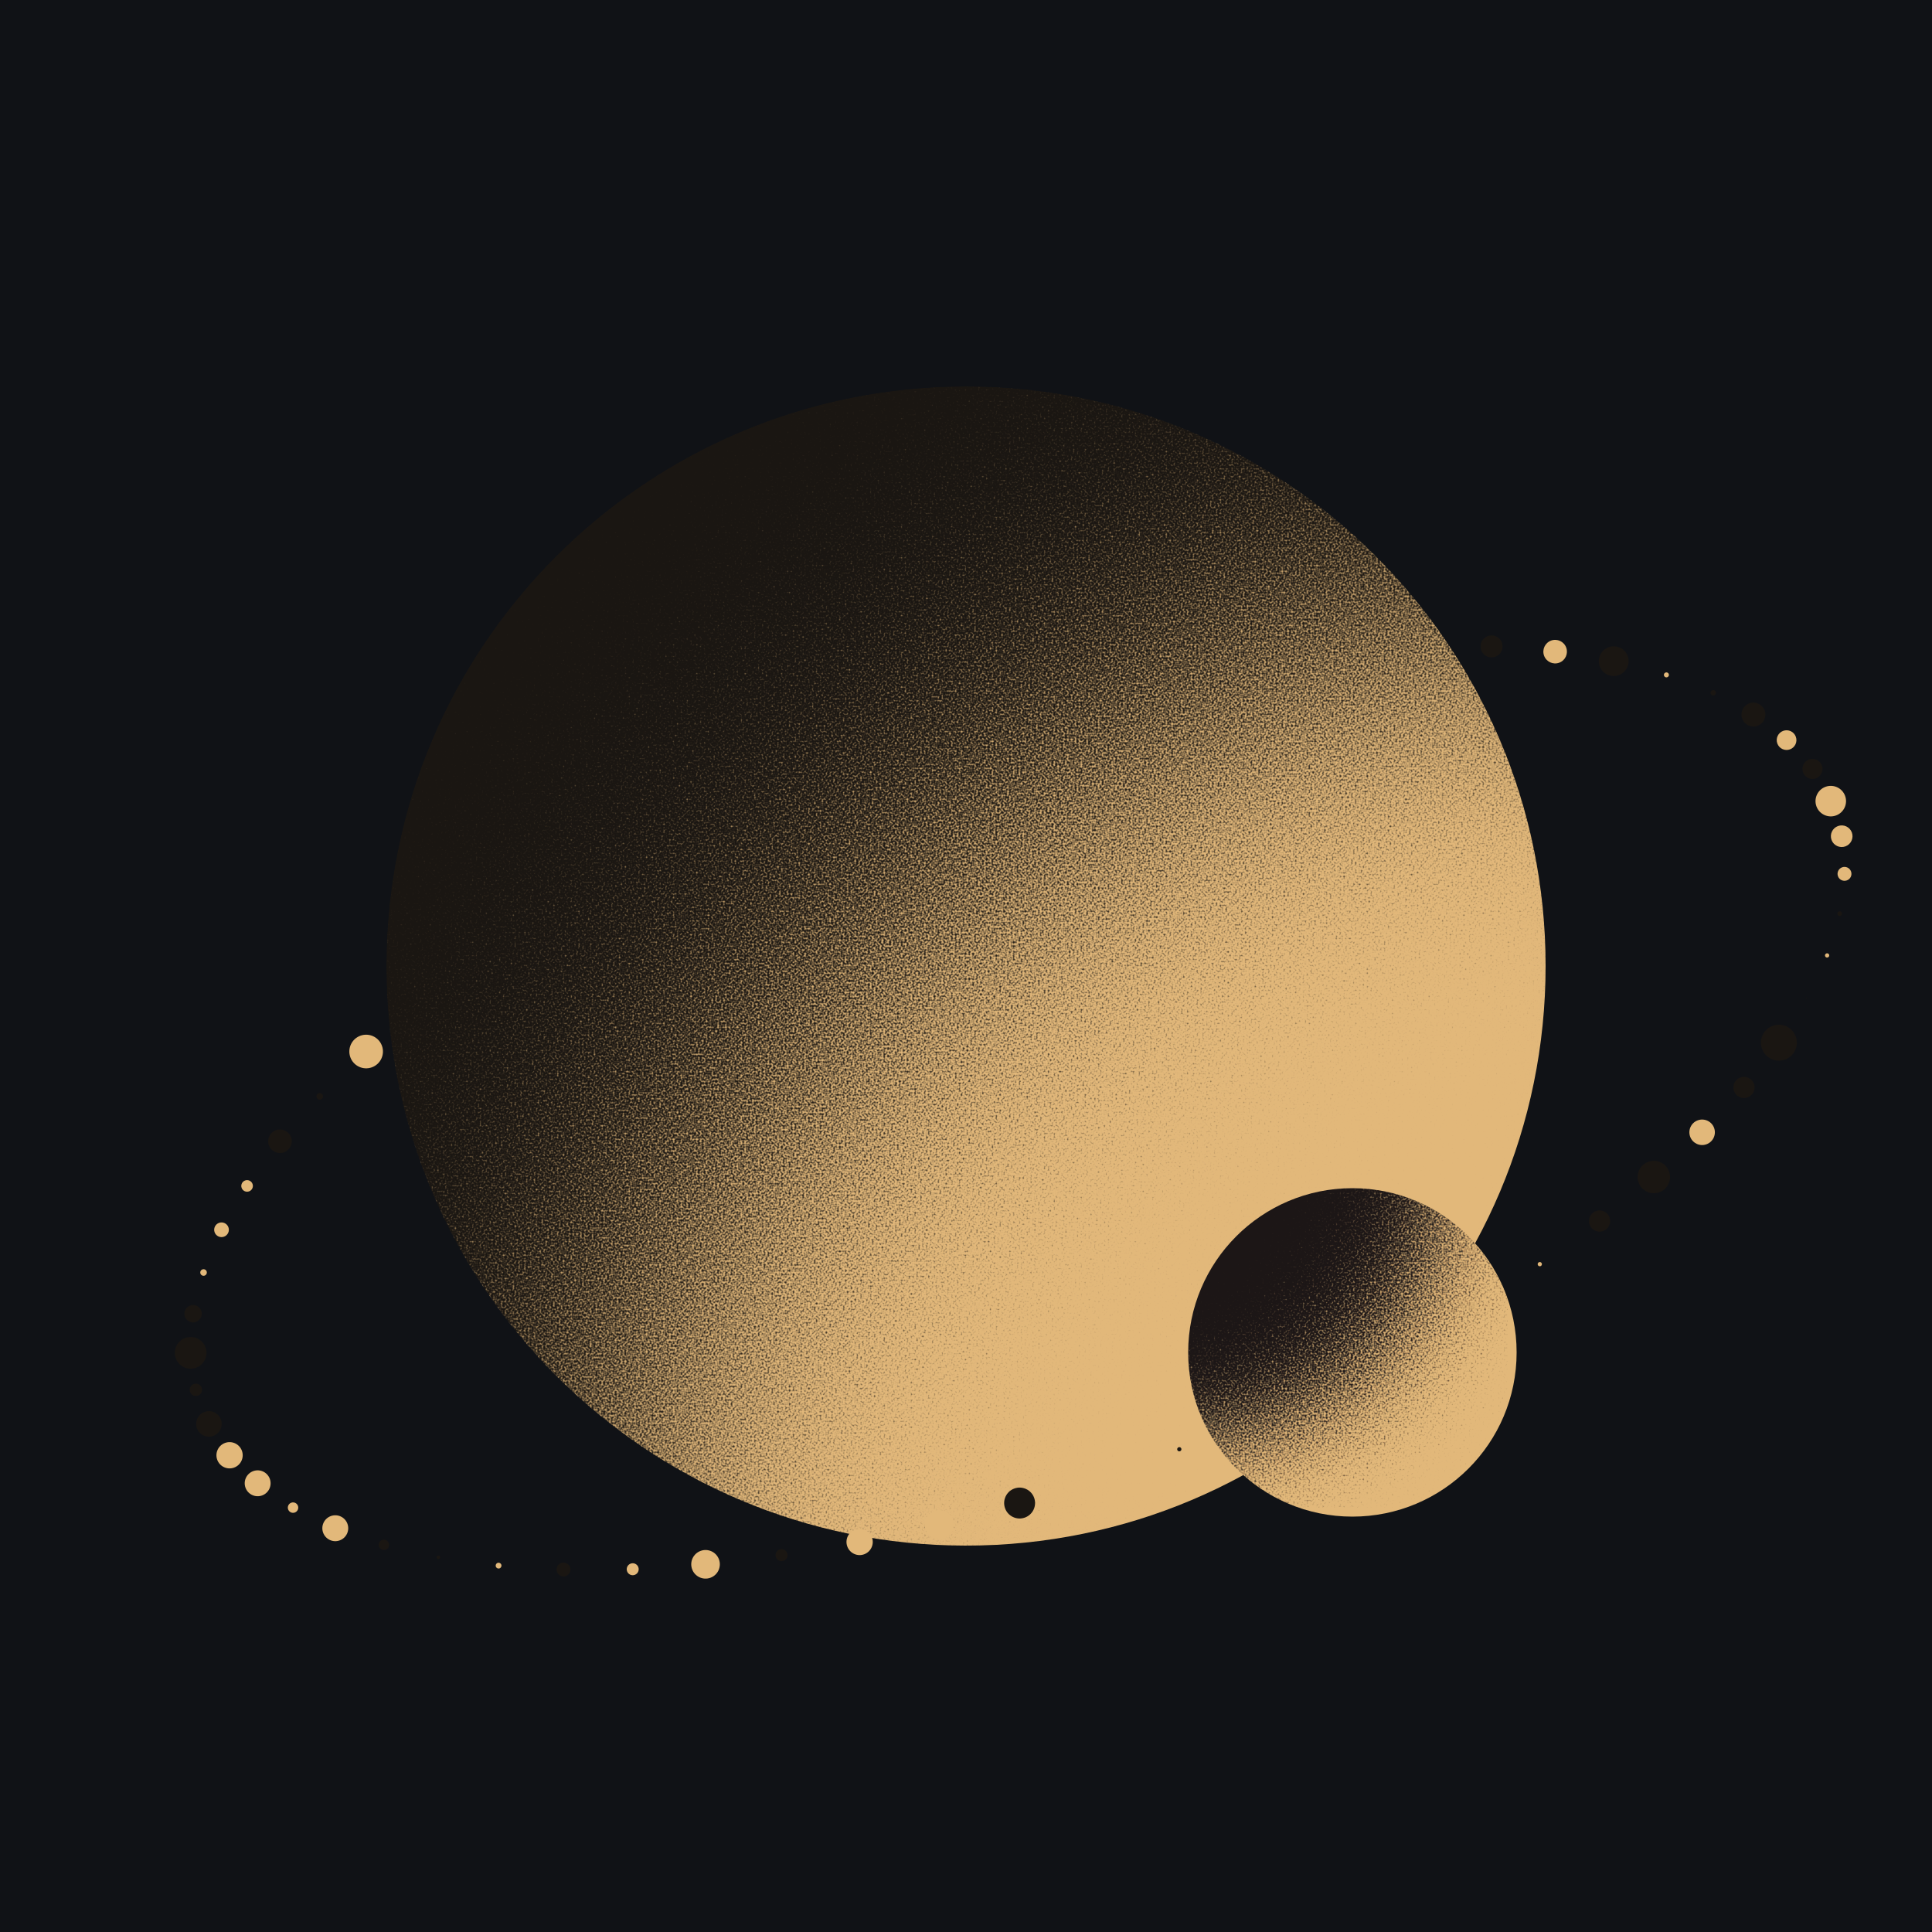
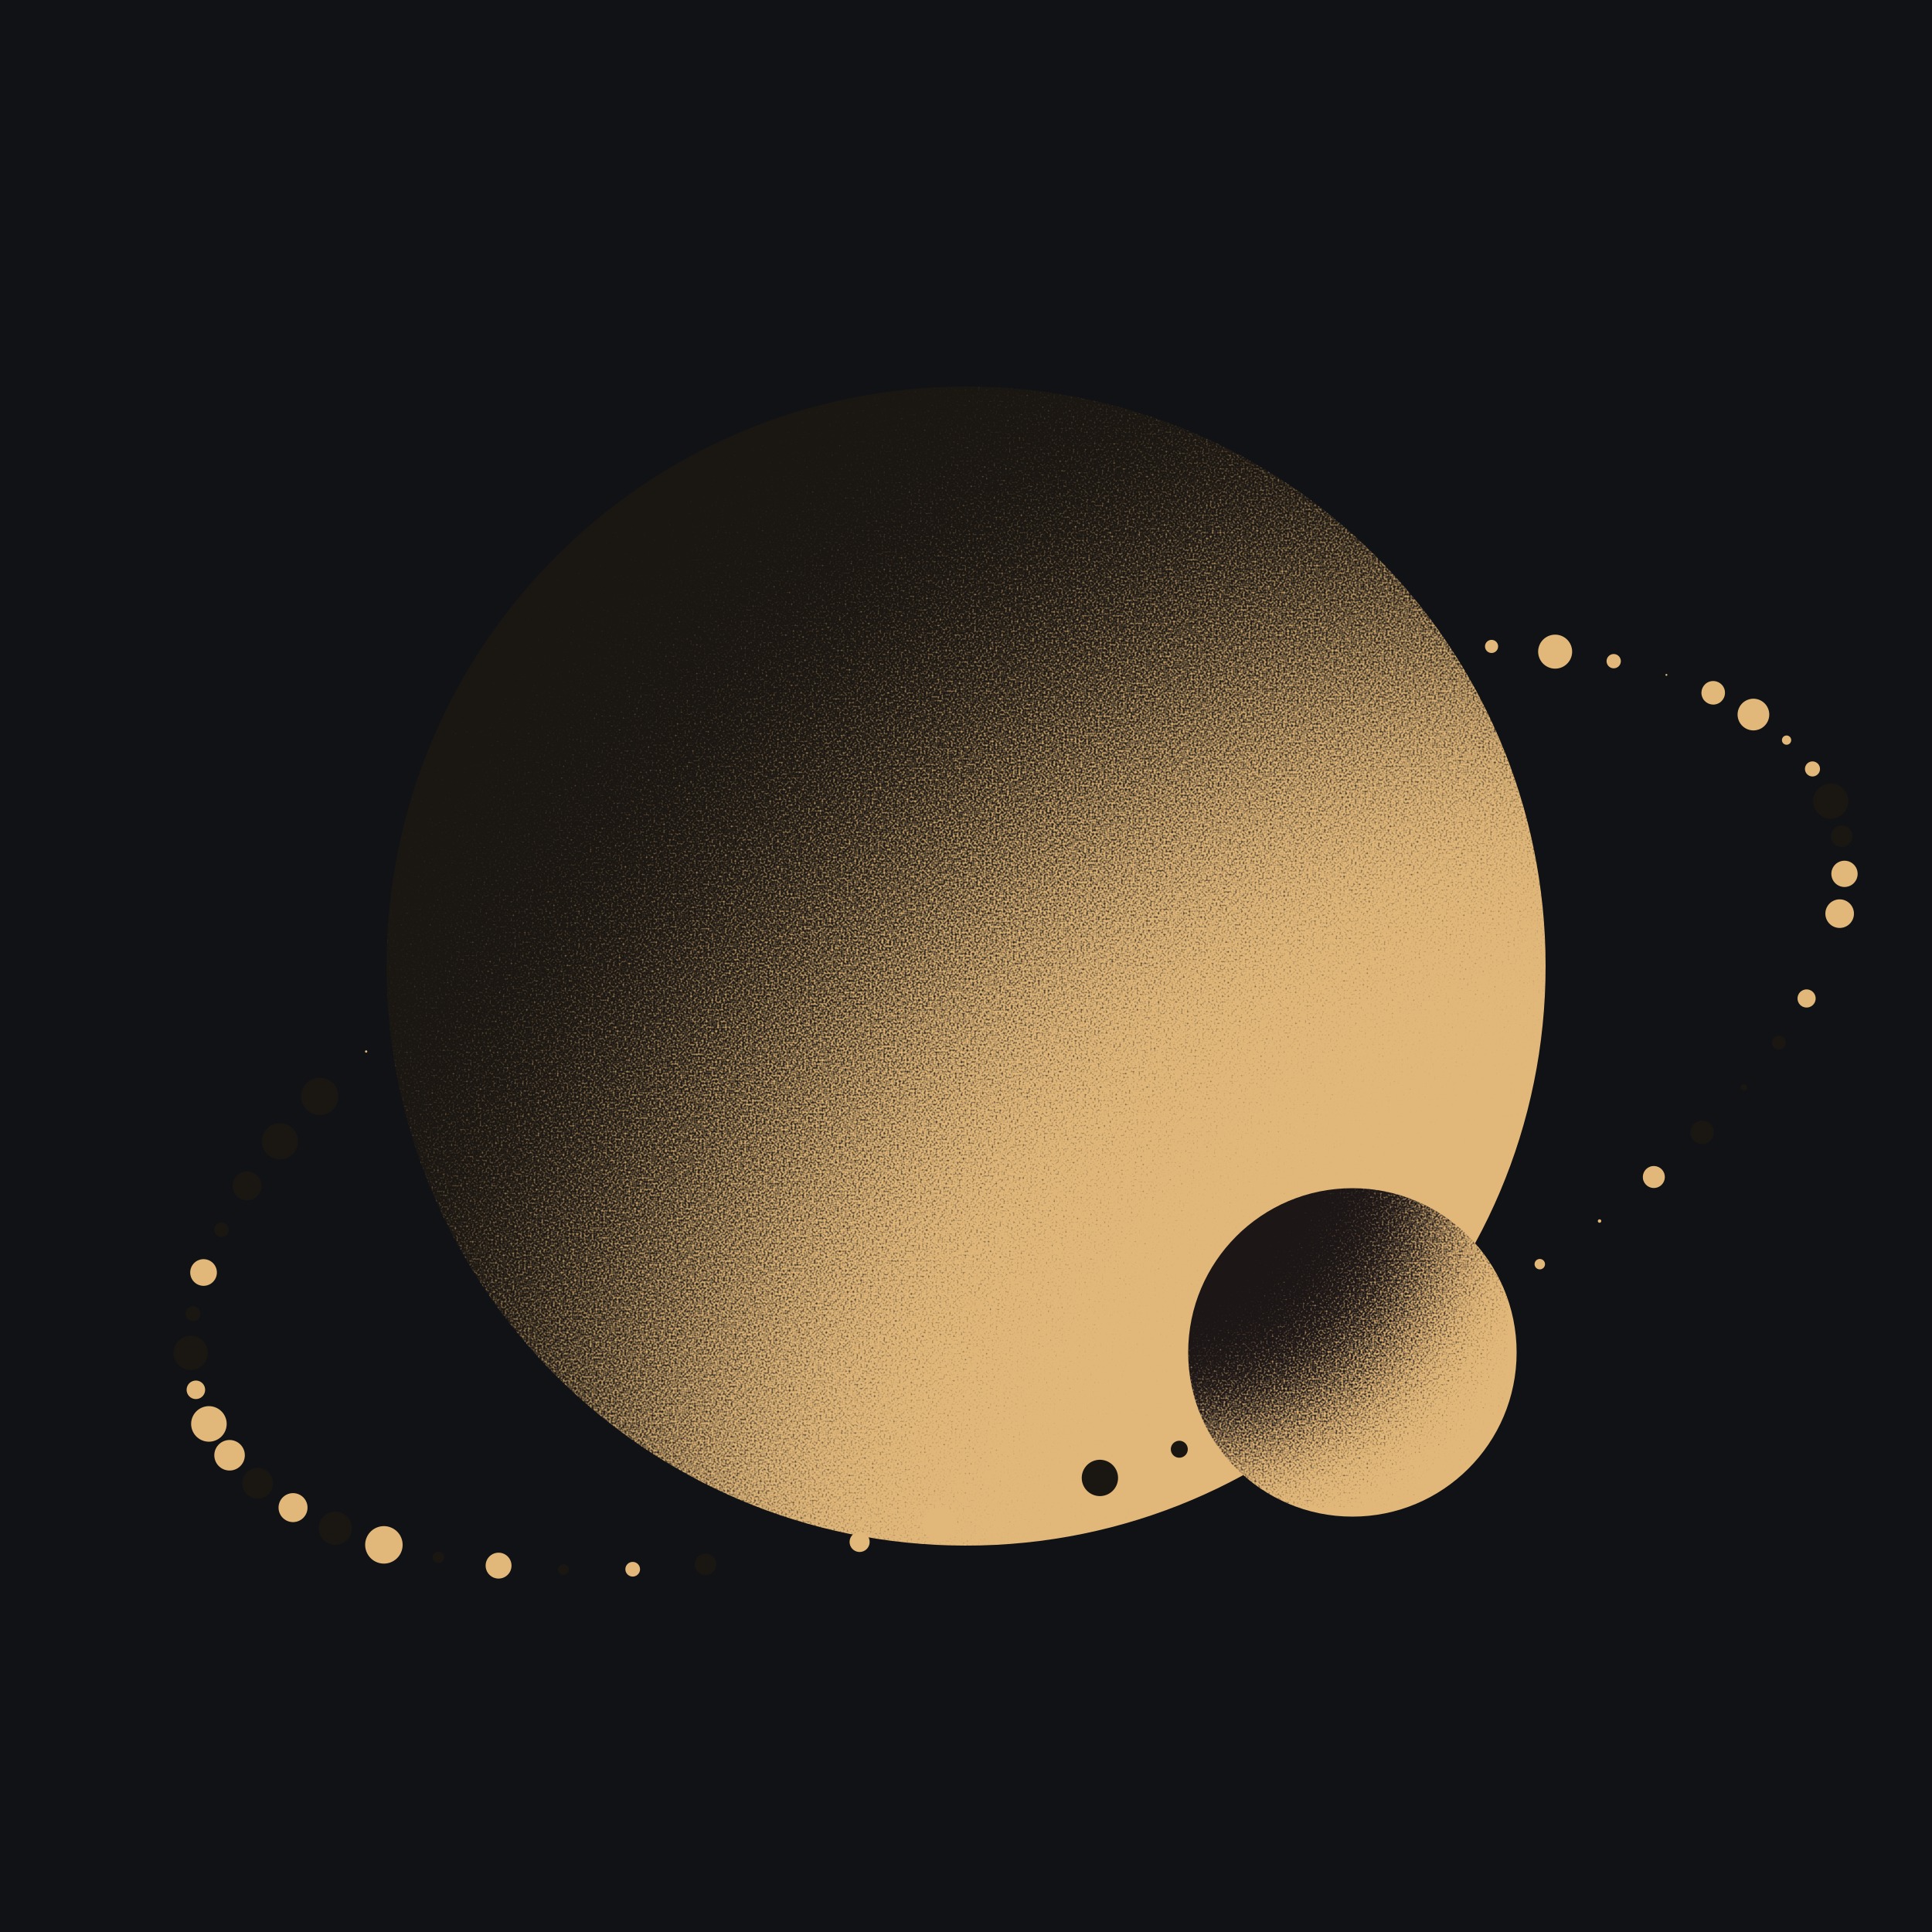
<svg xmlns="http://www.w3.org/2000/svg" viewBox="-5 -5 10 10">
  <rect x="-5" y="-5" width="10" height="10" fill="#101216" />
  <defs>
    <mask id="mask-37">
      <circle r="3" fill="#fff" />
    </mask>
    <filter id="filter-38">
      <feTurbulence type="fractalNoise" baseFrequency="100" />
      <feDisplacementMap in="SourceGraphic" scale="3" />
    </filter>
    <filter id="filter-39">
      <feGaussianBlur stdDeviation=".7" />
    </filter>
    <mask id="mask-40">
      <circle r=".85" cx="2" cy="2" fill="#fff" />
    </mask>
    <filter id="filter-41">
      <feTurbulence type="fractalNoise" baseFrequency="100" />
      <feDisplacementMap in="SourceGraphic" scale="1" />
    </filter>
    <filter id="filter-42">
      <feGaussianBlur stdDeviation=".2" />
    </filter>
  </defs>
  <g mask="url(#mask-37)">
    <circle r="3" fill="#1a1612" />
    <g filter="url(#filter-38)">
      <circle cx="4" cy="4" r="6" fill="#e2b87a" filter="url(#filter-39)" />
    </g>
  </g>
  <g transform="rotate(-20)">
-     <circle r="0.087" fill="#e2b87a" cx="-3.069" cy="-0.646" />
-     <circle r="0.017" fill="#1a1612" cx="-3.374" cy="-0.51" />
-     <circle r="0.061" fill="#1a1612" cx="-3.647" cy="-0.362" />
-     <circle r="0.03" fill="#e2b87a" cx="-3.886" cy="-0.203" />
-     <circle r="0.038" fill="#e2b87a" cx="-4.088" cy="-0.035" />
-     <circle r="0.017" fill="#e2b87a" cx="-4.251" cy="0.141" />
-     <circle r="0.045" fill="#1a1612" cx="-4.375" cy="0.323" />
-     <circle r="0.082" fill="#1a1612" cx="-4.456" cy="0.509" />
-     <circle r="0.032" fill="#1a1612" cx="-4.496" cy="0.698" />
-     <circle r="0.066" fill="#1a1612" cx="-4.493" cy="0.887" />
-     <circle r="0.068" fill="#e2b87a" cx="-4.448" cy="1.076" />
-     <circle r="0.067" fill="#e2b87a" cx="-4.361" cy="1.262" />
-     <circle r="0.027" fill="#e2b87a" cx="-4.232" cy="1.443" />
-     <circle r="0.067" fill="#e2b87a" cx="-4.063" cy="1.618" />
-     <circle r="0.027" fill="#1a1612" cx="-3.856" cy="1.785" />
-     <circle r="0.009" fill="#1a1612" cx="-3.613" cy="1.942" />
-     <circle r="0.015" fill="#e2b87a" cx="-3.335" cy="2.089" />
-     <circle r="0.036" fill="#1a1612" cx="-3.026" cy="2.223" />
-     <circle r="0.031" fill="#e2b87a" cx="-2.689" cy="2.344" />
-     <circle r="0.074" fill="#e2b87a" cx="-2.326" cy="2.449" />
-     <circle r="0.031" fill="#1a1612" cx="-1.94" cy="2.539" />
-     <circle r="0.068" fill="#e2b87a" cx="-1.537" cy="2.613" />
-     <circle r="0.075" fill="#e2b87a" cx="-1.119" cy="2.669" />
-     <circle r="0.08" fill="#1a1612" cx="-0.69" cy="2.707" />
-     <circle r="0.036" fill="#e2b87a" cx="-0.255" cy="2.727" />
-     <circle r="0.011" fill="#1a1612" cx="0.182" cy="2.728" />
-     <circle r="0.037" fill="#e2b87a" cx="0.618" cy="2.712" />
-     <circle r="0.055" fill="#1a1612" cx="1.048" cy="2.676" />
-     <circle r="0.017" fill="#1a1612" cx="1.468" cy="2.623" />
-     <circle r="0.064" fill="#e2b87a" cx="1.874" cy="2.553" />
-     <circle r="0.011" fill="#e2b87a" cx="2.263" cy="2.466" />
-     <circle r="0.055" fill="#1a1612" cx="2.63" cy="2.362" />
-     <circle r="0.084" fill="#1a1612" cx="2.972" cy="2.244" />
-     <circle r="0.066" fill="#e2b87a" cx="3.286" cy="2.112" />
-     <circle r="0.055" fill="#1a1612" cx="3.569" cy="1.968" />
-     <circle r="0.093" fill="#1a1612" cx="3.818" cy="1.812" />
-     <circle r="0.002" fill="#1a1612" cx="4.031" cy="1.646" />
-     <circle r="0.011" fill="#e2b87a" cx="4.207" cy="1.473" />
-     <circle r="0.012" fill="#1a1612" cx="4.342" cy="1.292" />
-     <circle r="0.036" fill="#e2b87a" cx="4.436" cy="1.107" />
-     <circle r="0.056" fill="#e2b87a" cx="4.489" cy="0.919" />
-     <circle r="0.079" fill="#e2b87a" cx="4.498" cy="0.729" />
-     <circle r="0.052" fill="#1a1612" cx="4.466" cy="0.54" />
-     <circle r="0.051" fill="#e2b87a" cx="4.391" cy="0.354" />
-     <circle r="0.062" fill="#1a1612" cx="4.275" cy="0.171" />
-     <circle r="0.014" fill="#1a1612" cx="4.118" cy="-0.006" />
-     <circle r="0.013" fill="#e2b87a" cx="3.922" cy="-0.176" />
-     <circle r="0.077" fill="#1a1612" cx="3.69" cy="-0.336" />
-     <circle r="0.061" fill="#e2b87a" cx="3.422" cy="-0.486" />
-     <circle r="0.057" fill="#1a1612" cx="3.122" cy="-0.624" />
+     <circle r="0.006" fill="#e2b87a" cx="-3.069" cy="-0.646" />
+     <circle r="0.097" fill="#1a1612" cx="-3.374" cy="-0.51" />
+     <circle r="0.094" fill="#1a1612" cx="-3.647" cy="-0.362" />
+     <circle r="0.075" fill="#1a1612" cx="-3.886" cy="-0.203" />
+     <circle r="0.038" fill="#1a1612" cx="-4.088" cy="-0.035" />
+     <circle r="0.069" fill="#e2b87a" cx="-4.251" cy="0.141" />
+     <circle r="0.039" fill="#1a1612" cx="-4.375" cy="0.323" />
+     <circle r="0.089" fill="#1a1612" cx="-4.456" cy="0.509" />
+     <circle r="0.048" fill="#e2b87a" cx="-4.496" cy="0.698" />
+     <circle r="0.092" fill="#e2b87a" cx="-4.493" cy="0.887" />
+     <circle r="0.079" fill="#e2b87a" cx="-4.448" cy="1.076" />
+     <circle r="0.08" fill="#1a1612" cx="-4.361" cy="1.262" />
+     <circle r="0.075" fill="#e2b87a" cx="-4.232" cy="1.443" />
+     <circle r="0.086" fill="#1a1612" cx="-4.063" cy="1.618" />
+     <circle r="0.097" fill="#e2b87a" cx="-3.856" cy="1.785" />
+     <circle r="0.03" fill="#1a1612" cx="-3.613" cy="1.942" />
+     <circle r="0.067" fill="#e2b87a" cx="-3.335" cy="2.089" />
+     <circle r="0.028" fill="#1a1612" cx="-3.026" cy="2.223" />
+     <circle r="0.038" fill="#e2b87a" cx="-2.689" cy="2.344" />
+     <circle r="0.056" fill="#1a1612" cx="-2.326" cy="2.449" />
+     <circle r="0" fill="#1a1612" cx="-1.94" cy="2.539" />
+     <circle r="0.052" fill="#e2b87a" cx="-1.537" cy="2.613" />
+     <circle r="0.087" fill="#e2b87a" cx="-1.119" cy="2.669" />
+     <circle r="0.012" fill="#e2b87a" cx="-0.69" cy="2.707" />
+     <circle r="0.094" fill="#1a1612" cx="-0.255" cy="2.727" />
+     <circle r="0.044" fill="#1a1612" cx="0.182" cy="2.728" />
+     <circle r="0.054" fill="#1a1612" cx="0.618" cy="2.712" />
+     <circle r="0.015" fill="#1a1612" cx="1.048" cy="2.676" />
+     <circle r="0.01" fill="#1a1612" cx="1.468" cy="2.623" />
+     <circle r="0.071" fill="#1a1612" cx="1.874" cy="2.553" />
+     <circle r="0.027" fill="#e2b87a" cx="2.263" cy="2.466" />
+     <circle r="0.009" fill="#e2b87a" cx="2.63" cy="2.362" />
+     <circle r="0.057" fill="#e2b87a" cx="2.972" cy="2.244" />
+     <circle r="0.061" fill="#1a1612" cx="3.286" cy="2.112" />
+     <circle r="0.017" fill="#1a1612" cx="3.569" cy="1.968" />
+     <circle r="0.036" fill="#1a1612" cx="3.818" cy="1.812" />
+     <circle r="0.047" fill="#e2b87a" cx="4.031" cy="1.646" />
+     <circle r="0.001" fill="#1a1612" cx="4.207" cy="1.473" />
+     <circle r="0.074" fill="#e2b87a" cx="4.342" cy="1.292" />
+     <circle r="0.068" fill="#e2b87a" cx="4.436" cy="1.107" />
+     <circle r="0.056" fill="#1a1612" cx="4.489" cy="0.919" />
+     <circle r="0.091" fill="#1a1612" cx="4.498" cy="0.729" />
+     <circle r="0.039" fill="#e2b87a" cx="4.466" cy="0.54" />
+     <circle r="0.024" fill="#e2b87a" cx="4.391" cy="0.354" />
+     <circle r="0.082" fill="#e2b87a" cx="4.275" cy="0.171" />
+     <circle r="0.061" fill="#e2b87a" cx="4.118" cy="-0.006" />
+     <circle r="0.005" fill="#e2b87a" cx="3.922" cy="-0.176" />
+     <circle r="0.037" fill="#e2b87a" cx="3.69" cy="-0.336" />
+     <circle r="0.088" fill="#e2b87a" cx="3.422" cy="-0.486" />
+     <circle r="0.034" fill="#e2b87a" cx="3.122" cy="-0.624" />
  </g>
  <g mask="url(#mask-40)">
    <circle r="8" fill="#e2b87a" />
    <g filter="url(#filter-41)">
      <circle cx="1" cy="1" r="1.5" fill="#1a1612" filter="url(#filter-42)" />
    </g>
  </g>
</svg>
